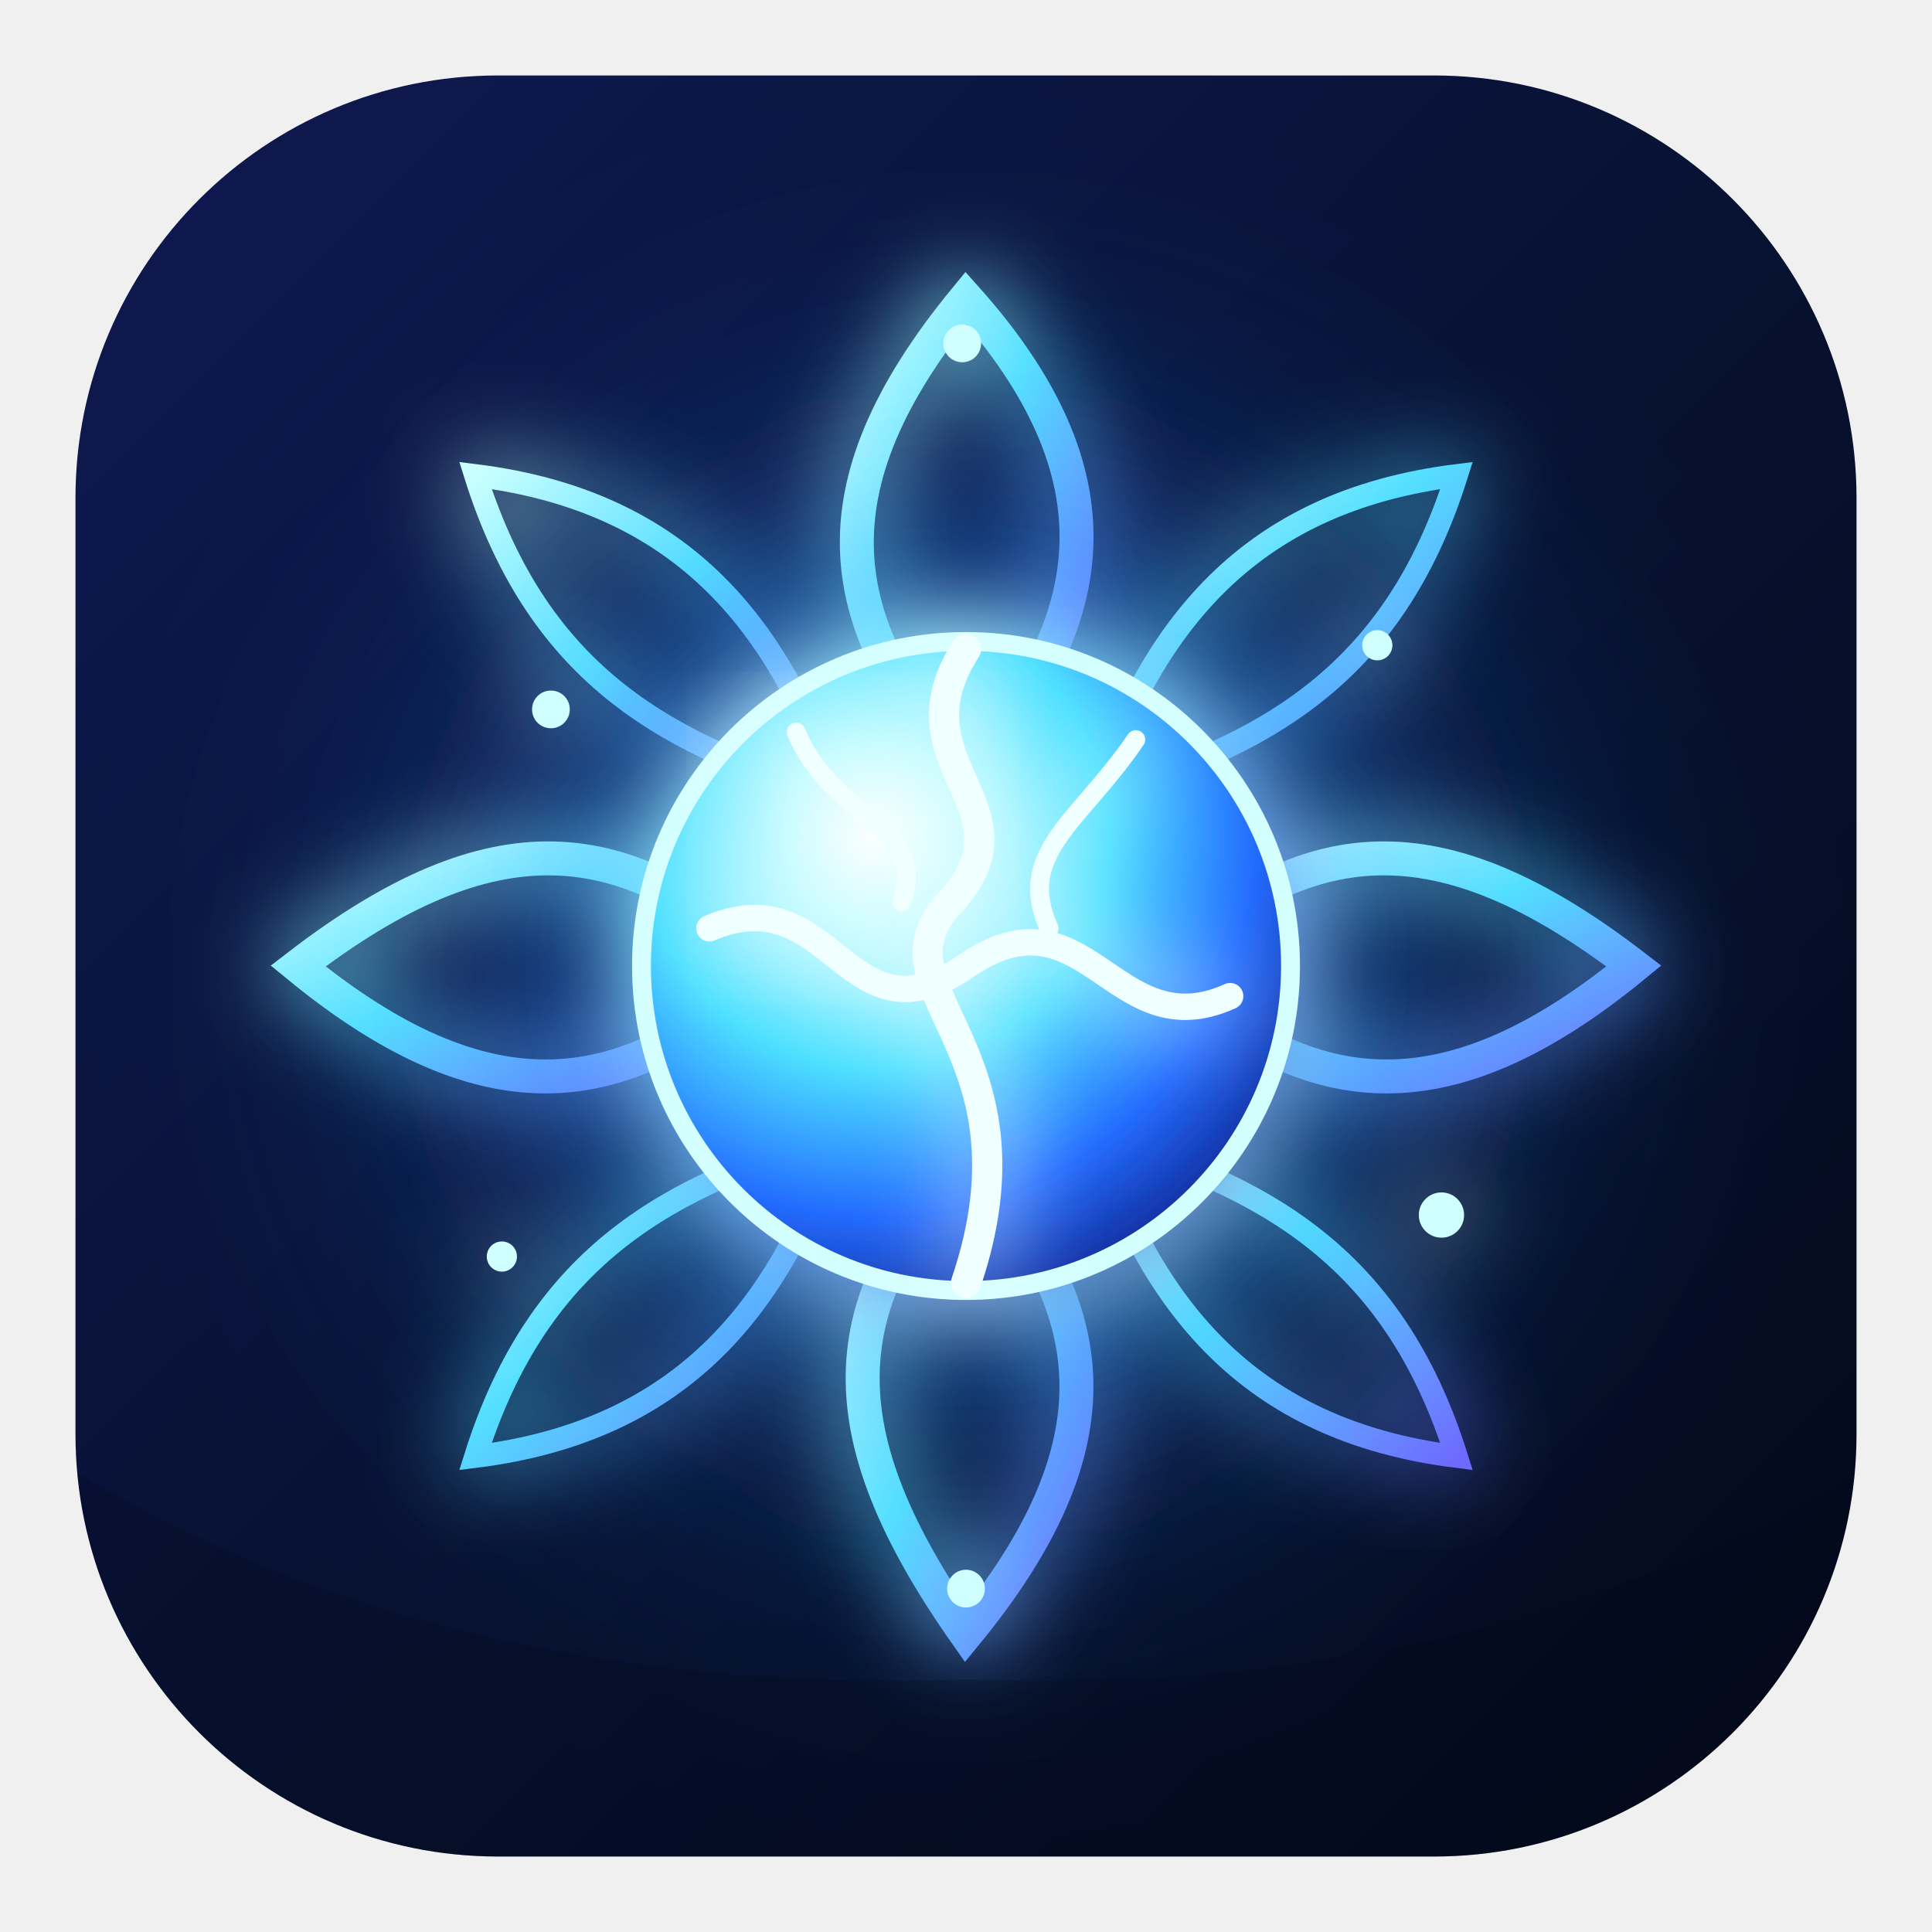
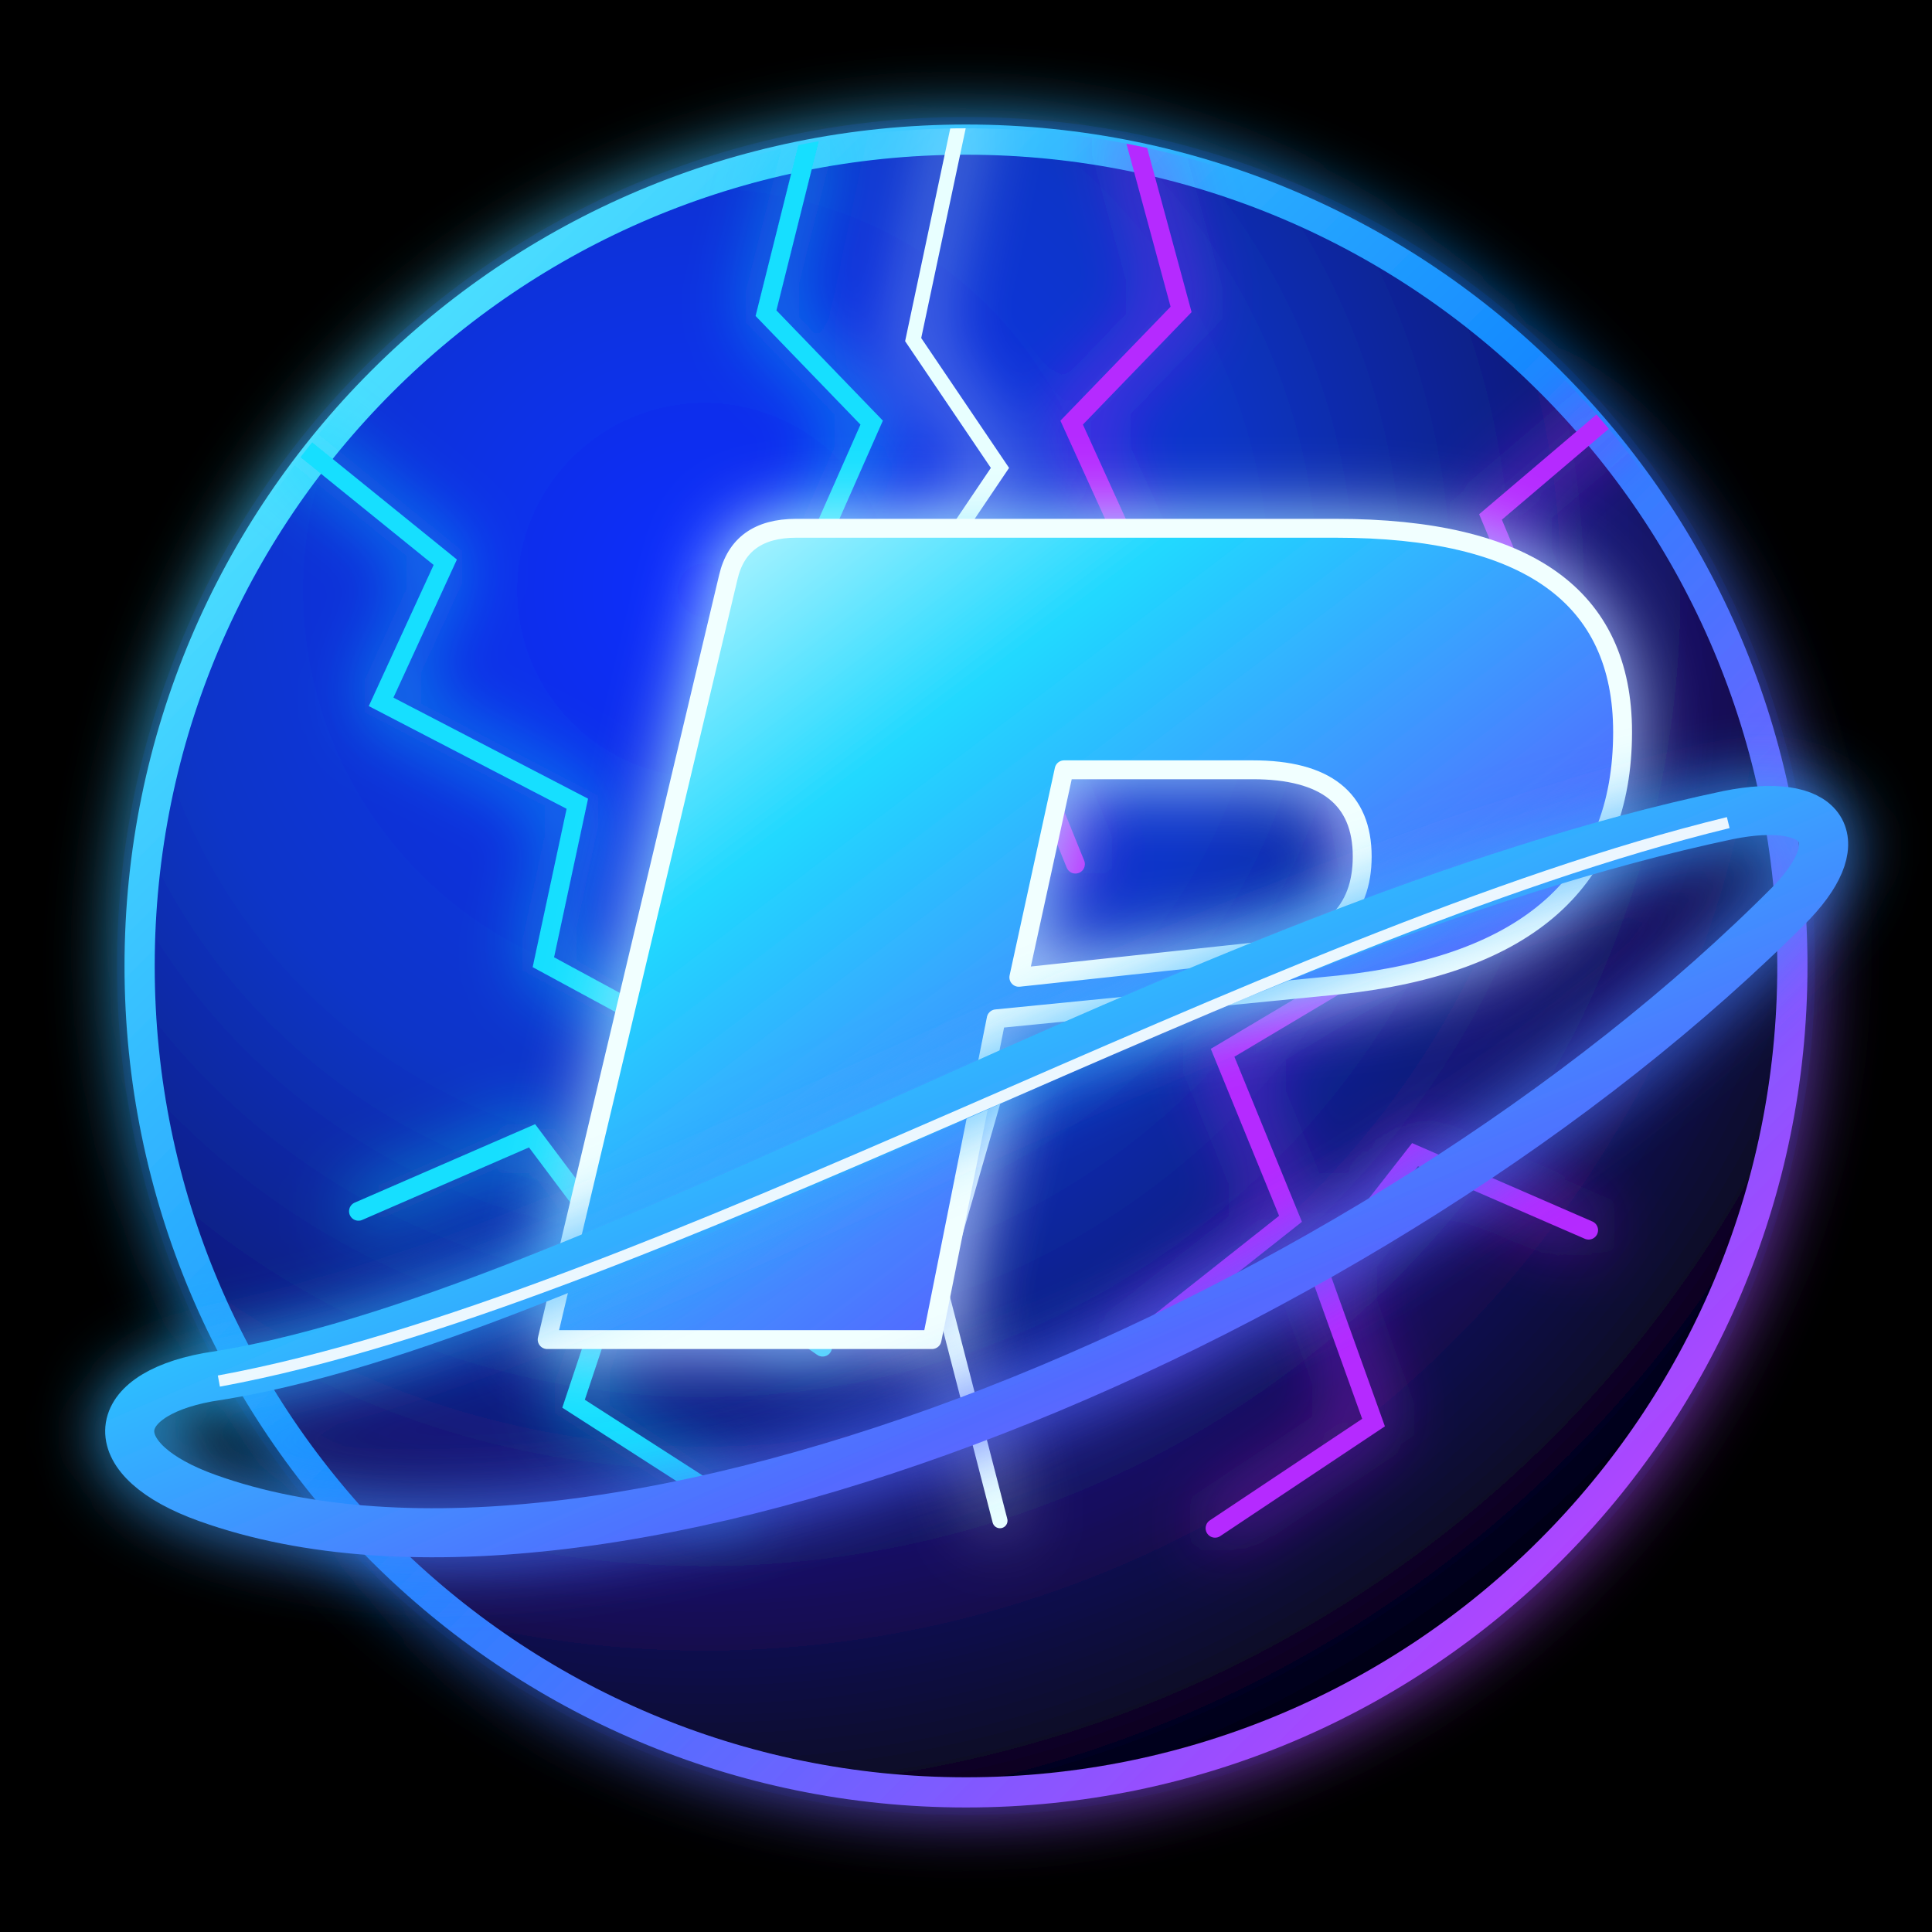
<svg xmlns="http://www.w3.org/2000/svg" width="512" height="512" viewBox="0 0 512 512">
  <defs>
-     <linearGradient id="bg" x1="0" y1="0" x2="1" y2="1">
-       <stop offset="0" stop-color="#101A55" />
-       <stop offset=".55" stop-color="#07112F" />
-       <stop offset="1" stop-color="#030817" />
+     <radialGradient id="space" cx="48%" cy="42%" r="70%">
+       <stop stop-color="#061B68" />
+       <stop offset=".58" stop-color="#030A28" />
+       <stop offset="1" stop-color="#000" />
+     </radialGradient>
+     <radialGradient id="orb" cx="34%" cy="27%" r="78%">
+       <stop stop-color="#092CFF" />
+       <stop offset=".42" stop-color="#0736C8" />
+       <stop offset=".78" stop-color="#16105F" />
+       <stop offset="1" stop-color="#030313" />
+     </radialGradient>
+     <linearGradient id="edge" x1="0" y1="0" x2="1" y2="1">
+       <stop stop-color="#5FFFFF" />
+       <stop offset=".48" stop-color="#168BFF" />
+       <stop offset="1" stop-color="#E32CFF" />
    </linearGradient>
-     <radialGradient id="halo">
-       <stop offset="0" stop-color="#5EEBFF" stop-opacity=".5" />
-       <stop offset=".55" stop-color="#267BFF" stop-opacity=".18" />
-       <stop offset="1" stop-color="#267BFF" stop-opacity="0" />
-     </radialGradient>
-     <radialGradient id="orb" cx=".36" cy=".3" r=".75">
-       <stop offset="0" stop-color="#FFFFFF" />
-       <stop offset=".18" stop-color="#BDFBFF" />
-       <stop offset=".48" stop-color="#4BDFFF" />
-       <stop offset=".78" stop-color="#246CFF" />
-       <stop offset="1" stop-color="#112D9D" />
-     </radialGradient>
-     <linearGradient id="arc" x1="0" y1="0" x2="1" y2="1">
-       <stop offset="0" stop-color="#C9FFFF" />
-       <stop offset=".45" stop-color="#54DFFF" />
-       <stop offset="1" stop-color="#6E6BFF" />
+     <linearGradient id="letter" x1="0" y1="0" x2="1" y2="1">
+       <stop stop-color="#E8FFFF" />
+       <stop offset=".3" stop-color="#20D8FF" />
+       <stop offset=".67" stop-color="#526BFF" />
+       <stop offset="1" stop-color="#E13DFF" />
    </linearGradient>
-     <filter id="glow" x="-80%" y="-80%" width="260%" height="260%">
-       <feGaussianBlur stdDeviation="12" result="blur" />
+     <filter id="glow" x="-50%" y="-50%" width="200%" height="200%">
+       <feGaussianBlur stdDeviation="9" result="b" />
      <feMerge>
-         <feMergeNode in="blur" />
+         <feMergeNode in="b" />
        <feMergeNode in="SourceGraphic" />
      </feMerge>
    </filter>
-     <filter id="soft" x="-60%" y="-60%" width="220%" height="220%">
-       <feGaussianBlur stdDeviation="25" />
-     </filter>
    <clipPath id="clip">
-       <rect x="20" y="20" width="472" height="472" rx="112" />
+       <circle cx="256" cy="256" r="222" />
    </clipPath>
  </defs>
-   <g clip-path="url(#clip)">
-     <rect width="512" height="512" fill="url(#bg)" />
-     <circle cx="256" cy="256" r="205" fill="url(#halo)" filter="url(#soft)" />
-     <g fill="none" stroke="url(#arc)" stroke-linecap="round" filter="url(#glow)">
-       <path d="M256 79 C214 130 221 166 256 205 C292 165 298 126 256 79Z" stroke-width="9" />
-       <path d="M256 433 C218 379 221 345 256 307 C293 346 297 383 256 433Z" stroke-width="9" />
-       <path d="M79 256 C131 216 166 220 205 256 C166 293 129 297 79 256Z" stroke-width="9" />
-       <path d="M433 256 C381 216 346 220 307 256 C346 293 383 297 433 256Z" stroke-width="9" />
-       <path d="M126 126 C182 133 207 167 222 211 C178 198 143 180 126 126Z" stroke-width="6" />
-       <path d="M386 126 C330 133 305 167 290 211 C334 198 369 180 386 126Z" stroke-width="6" />
-       <path d="M126 386 C182 379 207 345 222 301 C178 314 143 332 126 386Z" stroke-width="6" />
-       <path d="M386 386 C330 379 305 345 290 301 C334 314 369 332 386 386Z" stroke-width="6" />
+   <rect width="512" height="512" fill="#000" />
+   <circle cx="256" cy="256" r="225" fill="url(#space)" />
+   <circle cx="256" cy="256" r="219" fill="url(#orb)" stroke="url(#edge)" stroke-width="8" filter="url(#glow)" />
+   <g clip-path="url(#clip)" fill="none" stroke-linecap="round" filter="url(#glow)">
+     <g stroke="#19DFFF" stroke-width="5">
+       <path d="M76 115l42 34-17 37 52 27-9 42 48 26-19 45 45 31" />
+       <path d="M215 35l-12 48 28 29-19 43 35 31-16 39" />
+       <path d="M95 321l46-20 24 32-13 39 42 27" />
    </g>
-     <circle cx="256" cy="256" r="113" fill="#258BFF" opacity=".28" filter="url(#soft)" />
-     <circle cx="256" cy="256" r="86" fill="url(#orb)" stroke="#D4FFFF" stroke-width="5" filter="url(#glow)" />
-     <circle cx="226" cy="222" r="20" fill="#FFFFFF" opacity=".65" filter="url(#soft)" />
-     <g fill="none" stroke="#F0FFFF" stroke-linecap="round" stroke-linejoin="round" filter="url(#glow)">
-       <path d="M256 172 C236 203 276 214 251 240 C231 263 277 278 256 340" stroke-width="8" />
-       <path d="M188 246 C221 232 224 278 256 256 C288 234 295 278 326 264" stroke-width="7" />
-       <path d="M211 194 C221 218 246 218 239 239 M301 196 C286 218 269 226 278 246" stroke-width="5" />
+     <g stroke="#B52BFF" stroke-width="5">
+       <path d="M435 103l-40 34 18 43-50 27 8 44-47 28 18 44-43 34" />
+       <path d="M300 34l13 48-29 30 20 44-36 31 17 42" />
+       <path d="M421 326l-46-20-25 32 14 39-42 28" />
    </g>
-     <g fill="#CFFFFF" filter="url(#glow)">
-       <circle cx="146" cy="188" r="5" />
-       <circle cx="365" cy="171" r="4" />
-       <circle cx="382" cy="322" r="6" />
-       <circle cx="133" cy="333" r="4" />
-       <circle cx="255" cy="91" r="5" />
-       <circle cx="256" cy="421" r="5" />
-     </g>
-     <path d="M20 390 Q120 450 256 445 Q392 450 492 390 V512 H20Z" fill="#020716" opacity=".2" />
+     <path d="M256 24l-14 66 23 34-29 43 24 38-17 43 21 41-15 52 16 62" stroke="#E8FFFF" stroke-width="4" />
  </g>
+   <path d="M145 355l48-202q3-13 18-13h143q76 0 76 54 0 59-75 67l-91 9-17 85h-102zm137-151l-12 55 65-7q26-3 26-25 0-23-29-23h-50z" fill="url(#letter)" stroke="#F1FFFF" stroke-width="5" stroke-linejoin="round" filter="url(#glow)" />
+   <path d="M55 365C156 350 316 246 458 216c25-5 33 6 17 23C365 350 161 435 55 397c-28-10-27-27 0-32z" fill="none" stroke="url(#letter)" stroke-width="13" stroke-linecap="round" filter="url(#glow)" />
+   <path d="M58 366C172 345 335 248 458 218" fill="none" stroke="#FFFFFF" stroke-width="3" opacity=".9" />
</svg>
